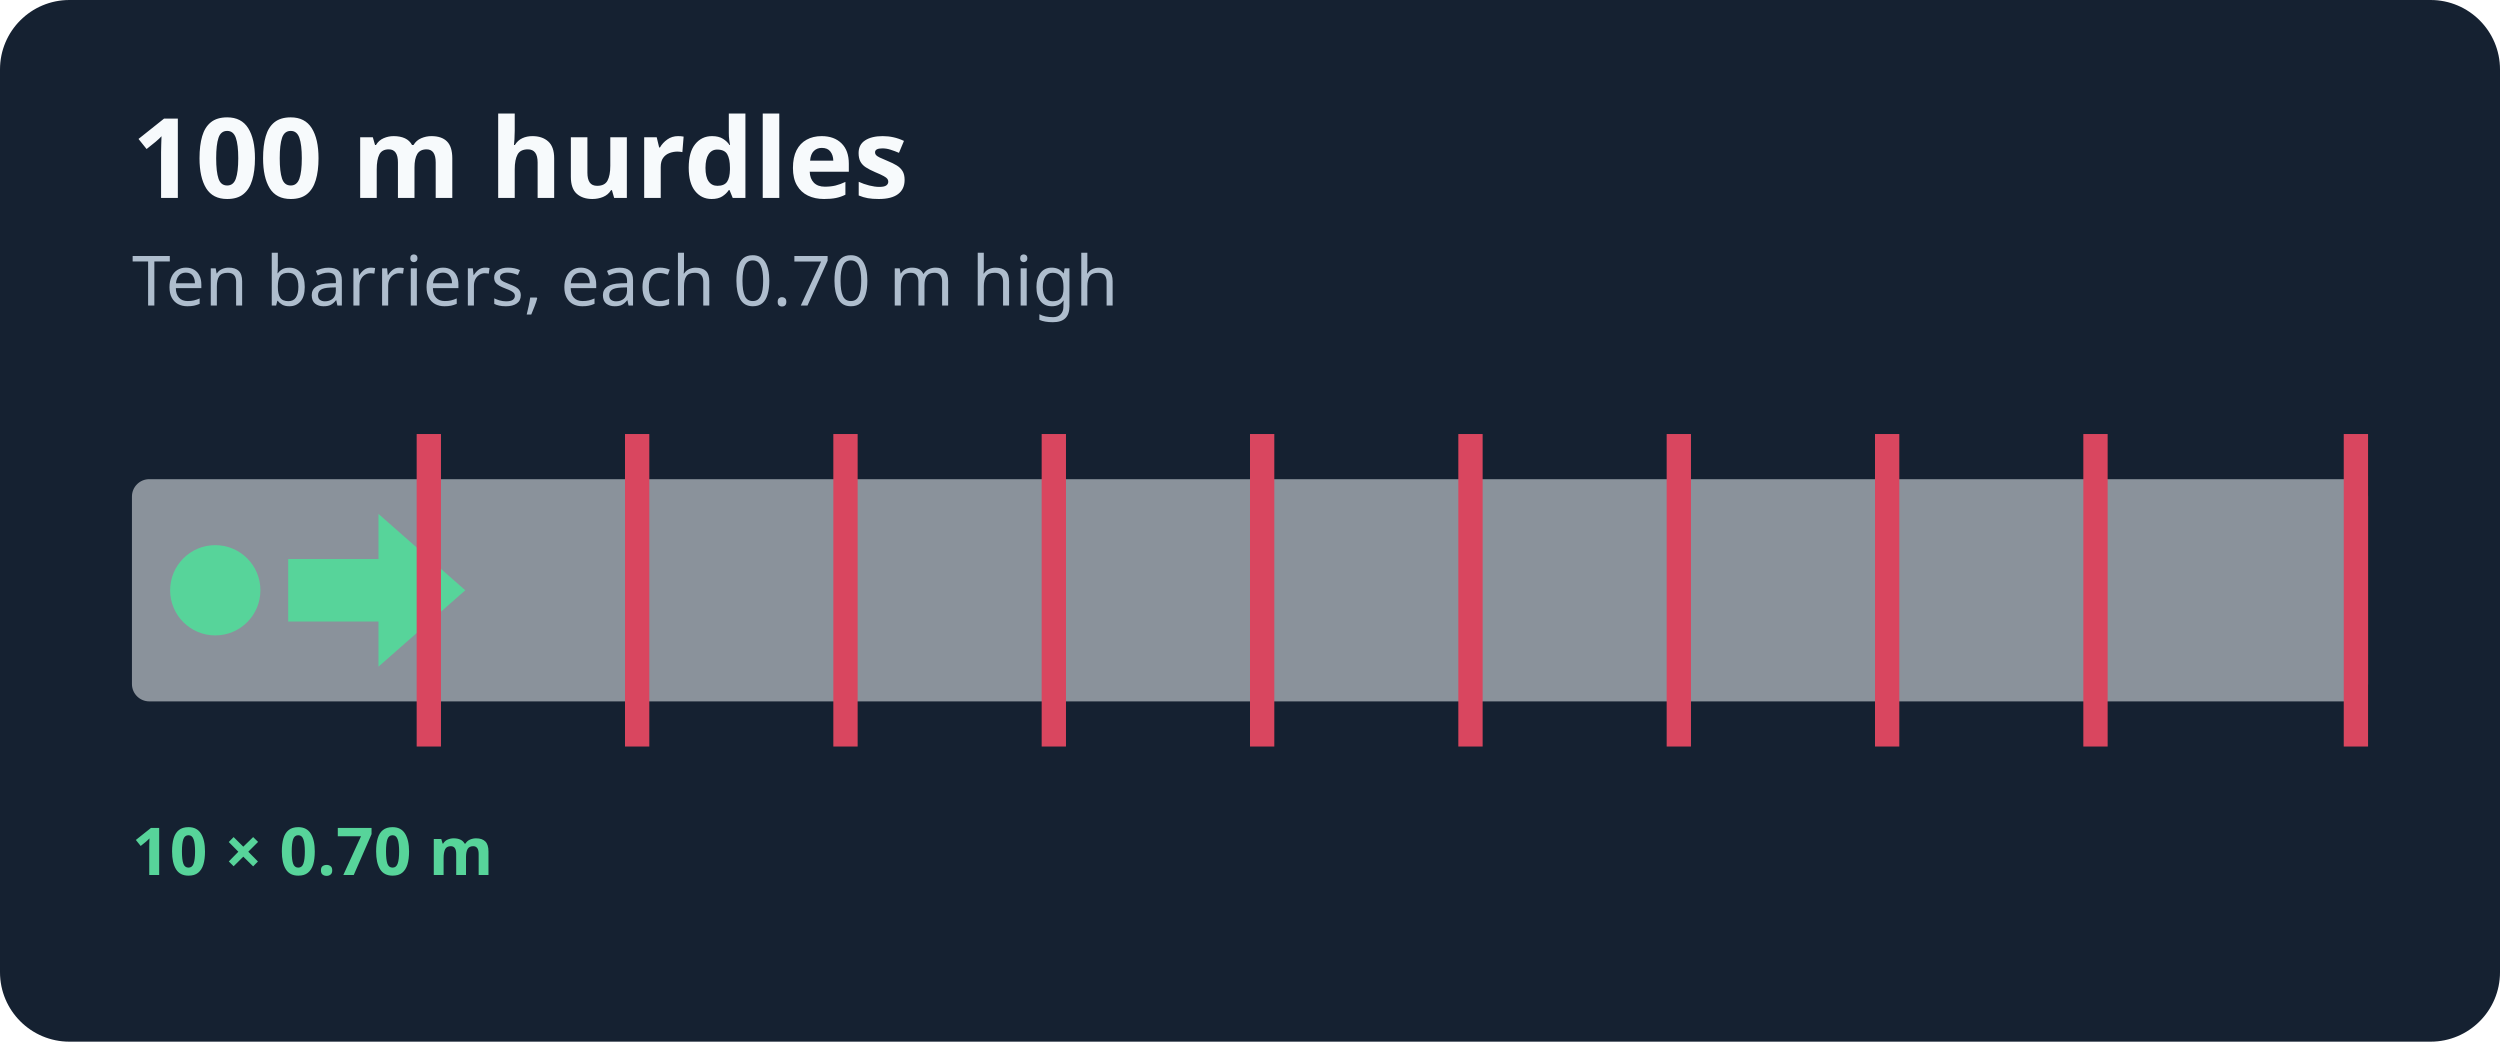
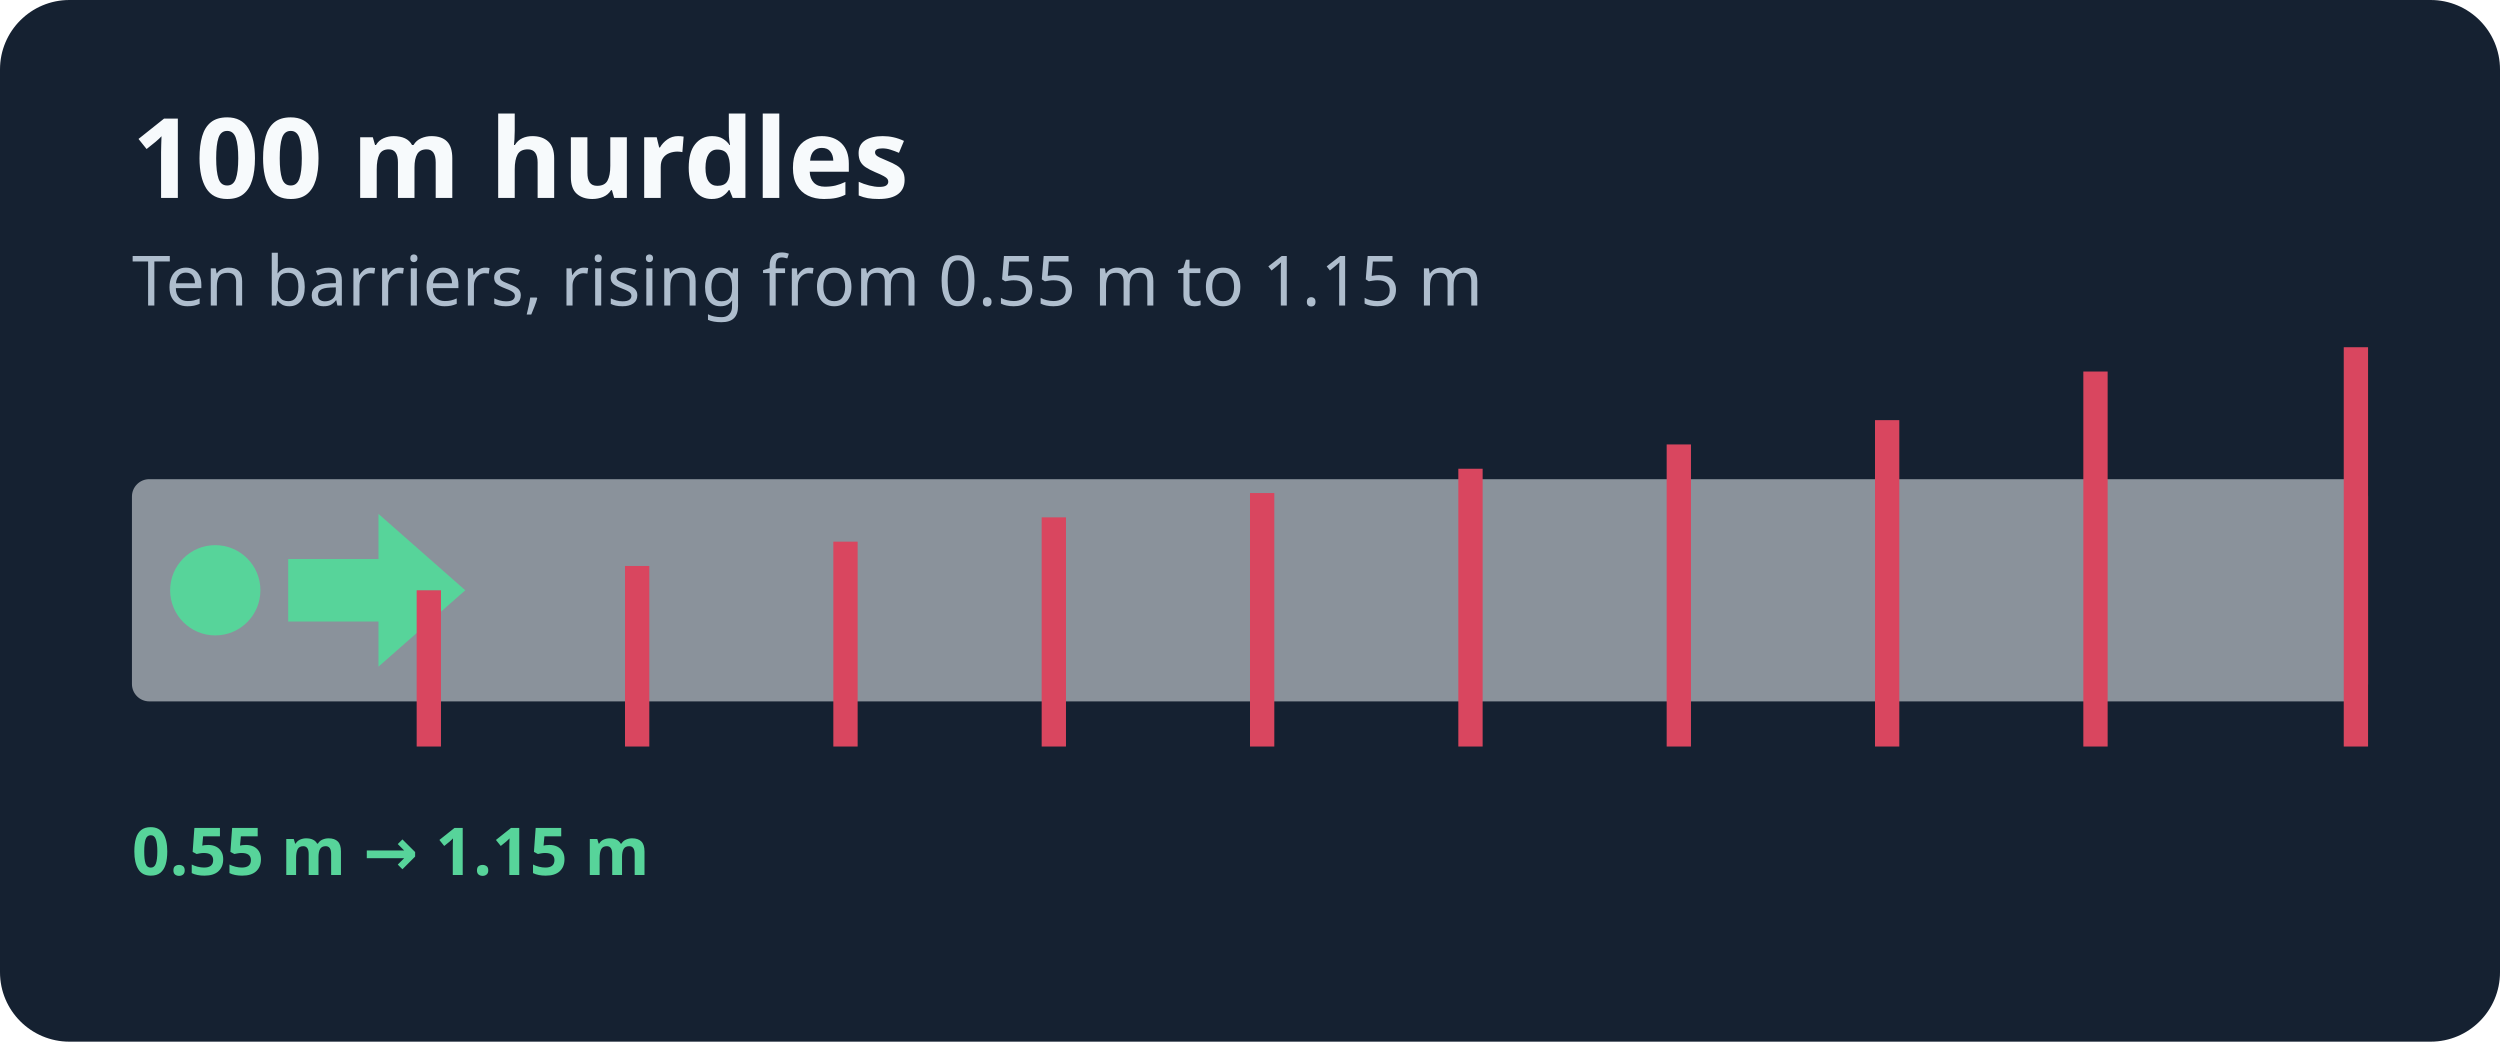
<svg xmlns="http://www.w3.org/2000/svg" width="720" height="300" viewBox="0 0 720 300">
  <rect width="720" height="300" rx="20" fill="#152131" />
  <text x="38" y="57" fill="#f7fafc" font-family="system-ui,sans-serif" font-size="32" font-weight="700">100 m hurdles</text>
-   <text x="38" y="88" fill="#aebdcd" font-family="system-ui,sans-serif" font-size="20">Ten barriers, each 0.70 m high</text>
+   <text x="38" y="88" fill="#aebdcd" font-family="system-ui,sans-serif" font-size="20">Ten barriers, rising from 0.55 m to 1.15 m</text>
  <rect x="38" y="138" width="644" height="64" rx="5" fill="#8a929b" />
  <circle cx="62" cy="170" r="13" fill="#57d49a" />
  <path d="M83 161h26v-13l25 22-25 22v-13H83z" fill="#57d49a" />
  <g fill="#d9465f">
-     <rect x="120" y="125" width="7" height="90" />
-     <rect x="180" y="125" width="7" height="90" />
-     <rect x="240" y="125" width="7" height="90" />
-     <rect x="300" y="125" width="7" height="90" />
-     <rect x="360" y="125" width="7" height="90" />
-     <rect x="420" y="125" width="7" height="90" />
-     <rect x="480" y="125" width="7" height="90" />
-     <rect x="540" y="125" width="7" height="90" />
-     <rect x="600" y="125" width="7" height="90" />
-     <rect x="675" y="125" width="7" height="90" />
+     <rect x="120" y="170" width="7" height="45" />
+     <rect x="180" y="163" width="7" height="52" />
+     <rect x="240" y="156" width="7" height="59" />
+     <rect x="300" y="149" width="7" height="66" />
+     <rect x="360" y="142" width="7" height="73" />
+     <rect x="420" y="135" width="7" height="80" />
+     <rect x="480" y="128" width="7" height="87" />
+     <rect x="540" y="121" width="7" height="94" />
+     <rect x="600" y="107" width="7" height="108" />
+     <rect x="675" y="100" width="7" height="115" />
  </g>
-   <text x="38" y="252" fill="#57d49a" font-family="system-ui,sans-serif" font-size="19" font-weight="700">10 × 0.70 m</text>
+   <text x="38" y="252" fill="#57d49a" font-family="system-ui,sans-serif" font-size="19" font-weight="700">0.55 m → 1.15 m</text>
</svg>
